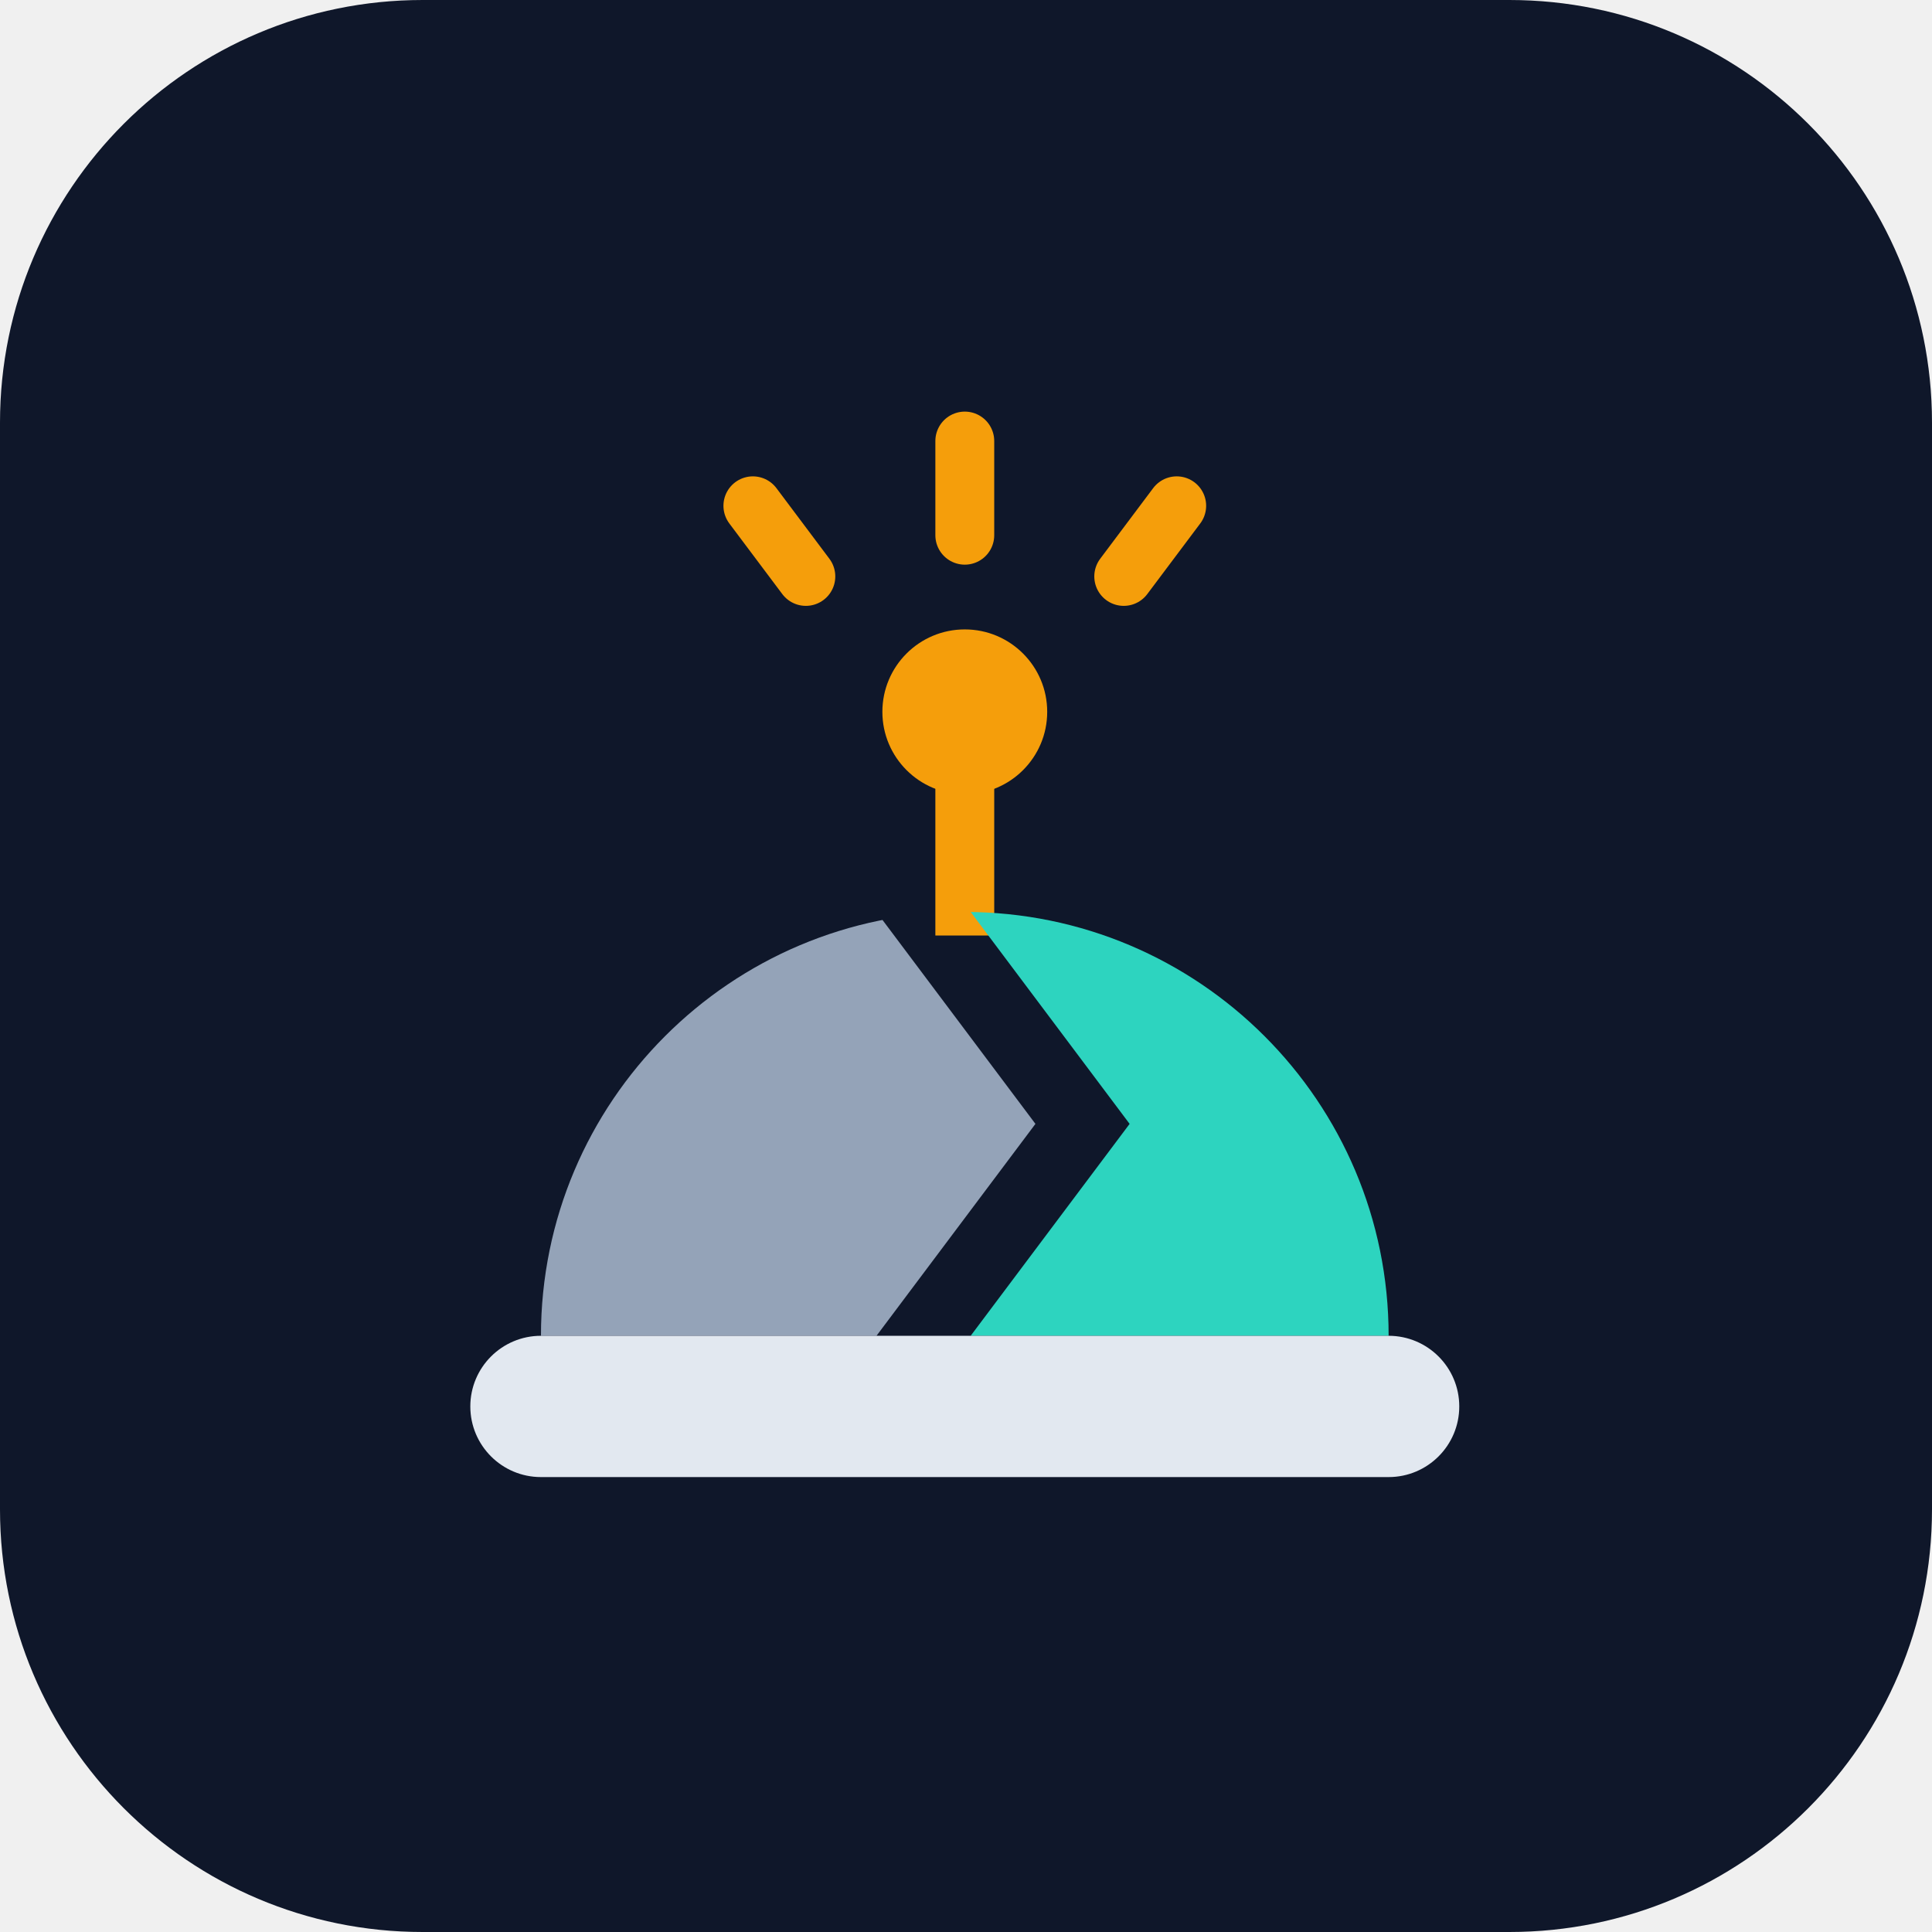
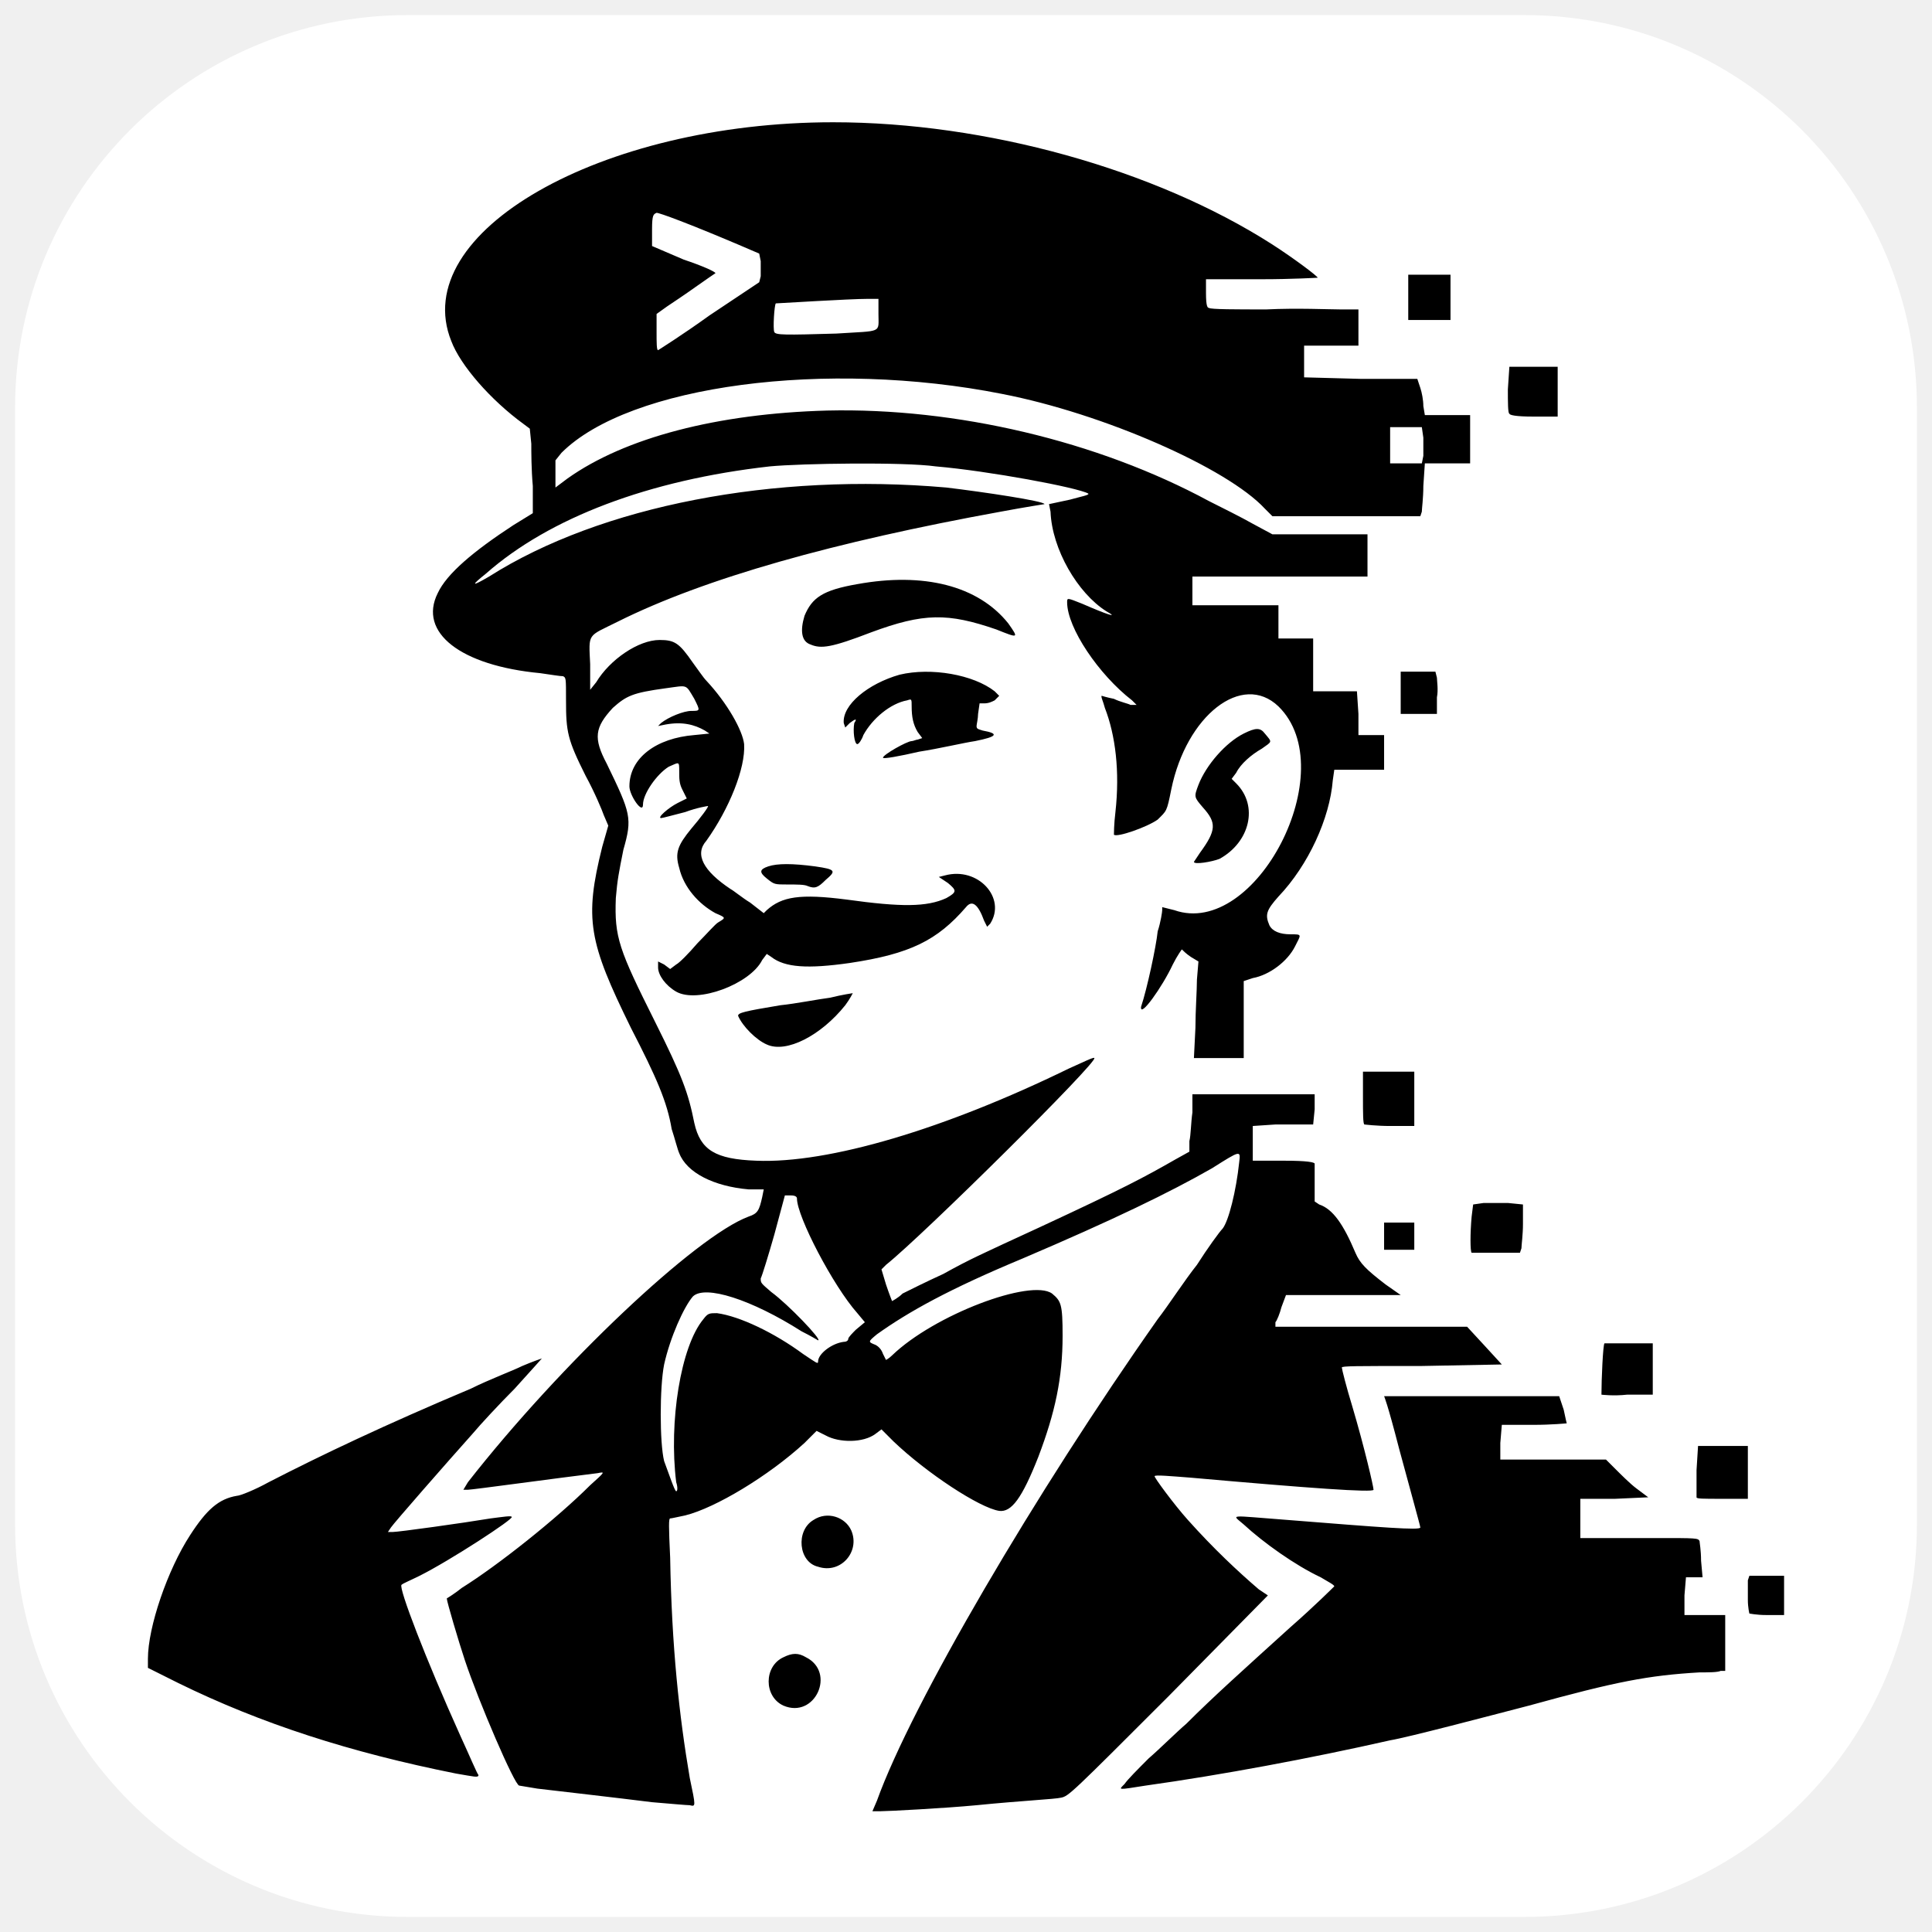
- <svg xmlns="http://www.w3.org/2000/svg" viewBox="0 0 128 128" width="128" height="128" role="img" aria-labelledby="t">
-   <rect width="128" height="128" rx="28" fill="#0F172A" />
-   <g transform="translate(14 18.3) scale(.78)">
-     <defs>
-       <clipPath id="dt">
-         <path d="M28 90a36 36 0 0 1 72 0z" />
-       </clipPath>
-     </defs>
-     <g stroke="#F59E0B" stroke-width="5" stroke-linecap="round">
-       <path d="M64 14v8M46 19.5l4.5 6M82 19.5l-4.5 6" />
-     </g>
-     <path fill="#F59E0B" d="M61.5 40h5v16h-5z" />
-     <circle cx="64" cy="37" r="7" fill="#F59E0B" />
-     <g clip-path="url(#dt)">
-       <path fill="#94A3B8" d="M0 40h46l24 32-24 32H0z" />
-       <path fill="#2DD4BF" d="M54 40l24 32-24 32h74V40z" />
-     </g>
-     <rect x="22" y="90" width="84" height="12" rx="6" fill="#E2E8F0" />
-   </g>
+ <svg xmlns="http://www.w3.org/2000/svg" viewBox="0 0 128 128" width="128" height="128" role="img" aria-labelledby="title desc">
+   <rect x="1" y="1" width="126" height="126" rx="26" fill="#FFFFFF" />
+   <path fill="#000000" fill-rule="evenodd" d="M58.1 119.3c2.3 -6.4 10.5 -20.4 18.6 -31.9c0.7 -0.9 1.8 -2.6 2.6 -3.6c0.7 -1.1 1.5 -2.2 1.7 -2.4c0.4 -0.5 0.9 -2.5 1.1 -4.4c0.1 -0.8 0.1 -0.8 -1.8 0.4c-2.8 1.6 -6.5 3.4 -12.6 6c-4.8 2 -7.5 3.5 -9.6 5c-0.6 0.5 -0.6 0.5 -0.1 0.7c0.2 0.1 0.4 0.3 0.5 0.6c0.1 0.2 0.2 0.4 0.2 0.4c0 0 0.2 -0.1 0.4 -0.3c2.8 -2.7 9.2 -5.1 10.6 -4.1c0.6 0.5 0.7 0.7 0.7 2.8c0 2.8 -0.5 5.1 -1.6 8c-1.1 2.8 -1.8 3.7 -2.6 3.6c-1.3 -0.2 -4.8 -2.5 -7 -4.6l-0.8 -0.8l-0.4 0.3c-0.8 0.6 -2.4 0.6 -3.3 0.1l-0.6 -0.3l-0.8 0.8c-2.4 2.2 -5.9 4.3 -7.9 4.8c-0.5 0.1 -0.9 0.2 -1 0.2c-0.1 0 -0.1 0.5 0 2.6c0.1 5.9 0.6 10.5 1.3 14.6c0.4 1.9 0.4 1.9 0 1.8c-0.2 0 -1.3 -0.1 -2.5 -0.2c-2.4 -0.3 -5.9 -0.7 -7.6 -0.9c-0.6 -0.1 -1.2 -0.2 -1.2 -0.2c-0.3 0 -2.7 -5.6 -3.6 -8.3c-0.4 -1.2 -1.2 -3.9 -1.2 -4.1c0 0 0.5 -0.3 1 -0.7c2.4 -1.5 6.3 -4.6 8.5 -6.8c1 -0.9 1 -0.9 0.5 -0.8c-2.5 0.3 -8.3 1.1 -8.6 1.1l-0.3 0l0.3 -0.5c6.1 -7.8 15.1 -16.3 18.6 -17.6c0.6 -0.2 0.7 -0.4 0.9 -1.3l0.1 -0.5l-1 0c-2.3 -0.2 -4.1 -1.1 -4.6 -2.4c-0.1 -0.2 -0.3 -1 -0.5 -1.6c-0.3 -1.8 -1 -3.4 -2.7 -6.7c-2.8 -5.7 -3.1 -7.2 -1.9 -12l0.4 -1.4l-0.3 -0.7c-0.1 -0.3 -0.6 -1.5 -1.2 -2.6c-1.2 -2.4 -1.3 -2.9 -1.3 -5c0 -1.5 0 -1.5 -0.2 -1.6c-0.2 0 -0.8 -0.1 -1.5 -0.2c-5.3 -0.5 -8.1 -2.7 -6.8 -5.3c0.6 -1.3 2.4 -2.8 5 -4.5l1.3 -0.8l0 -1.8c-0.1 -1.1 -0.1 -2.3 -0.1 -2.8l-0.1 -1l-0.4 -0.3c-2.2 -1.6 -4.2 -3.9 -4.8 -5.5c-2.9 -7.2 9.9 -14.5 25.3 -14.5c10.1 0 21.3 3.1 29.1 8.1c1.4 0.9 3 2.1 3 2.2c0 0 -1.7 0.1 -3.7 0.1l-3.7 0l0 0.9c0 0.9 0.1 1 0.2 1c0.1 0.1 1.8 0.1 3.8 0.1c2 -0.1 4.2 0 4.9 0l1.2 0l0 1.2l0 1.2l-1.8 0l-1.8 0l0 1.1l0 1l3.7 0.1l3.8 0l0.2 0.6c0.1 0.3 0.2 0.8 0.2 1.2l0.1 0.6l1.5 0l1.5 0l0 1.6l0 1.6l-1.5 0l-1.5 0l-0.1 1.5c0 0.8 -0.1 1.5 -0.1 1.7l-0.1 0.3l-4.9 0l-4.9 0l-0.5 -0.5c-2.5 -2.7 -10.7 -6.3 -17.4 -7.6c-11.6 -2.3 -24.7 -0.6 -29.2 3.9l-0.4 0.5l0 0.9l0 0.9l0.8 -0.6c3.8 -2.7 9.9 -4.3 17.2 -4.5c8.5 -0.2 17.9 2 25.3 6c0.8 0.4 2.2 1.1 2.9 1.5l1.3 0.7l3.2 0l3.1 0l0 1.4l0 1.4l-5.8 0l-5.8 0l0 1l0 0.9l2.9 0l2.8 0l0 1.1l0 1.1l1.1 0l1.2 0l0 1.7l0 1.8l1.5 0l1.4 0l0.1 1.5l0 1.4l0.9 0l0.8 0l0 1.1l0 1.2l-1.7 0l-1.6 0l-0.1 0.7c-0.2 2.5 -1.6 5.6 -3.6 7.7c-0.8 0.9 -0.9 1.2 -0.6 1.9c0.2 0.4 0.7 0.6 1.4 0.6c0.8 0 0.7 0 0.3 0.8c-0.5 1 -1.7 1.9 -2.8 2.1l-0.6 0.2l0 2.5l0 2.6l-1.7 0l-1.6 0l0.1 -2c0 -1.1 0.1 -2.5 0.1 -3.2l0.1 -1.2l-0.5 -0.3c-0.3 -0.2 -0.5 -0.4 -0.6 -0.5c0 0 -0.3 0.4 -0.6 1c-0.7 1.5 -2.2 3.6 -2.1 2.8c0.4 -1.2 1 -4 1.1 -5c0.2 -0.6 0.3 -1.3 0.3 -1.4l0 -0.2l0.8 0.2c5.4 1.9 11.2 -9.3 6.9 -13.5c-2.4 -2.3 -6.1 0.6 -7.1 5.5c-0.3 1.5 -0.3 1.4 -0.9 2c-0.7 0.5 -2.7 1.2 -2.9 1c0 0 0 -0.7 0.1 -1.5c0.3 -2.7 0 -5.1 -0.7 -6.9c-0.1 -0.4 -0.3 -0.8 -0.2 -0.8c0 0 0.3 0.1 0.8 0.2c0.4 0.2 0.9 0.3 1.1 0.4l0.4 0l-0.3 -0.3c-2.2 -1.7 -4.3 -4.8 -4.3 -6.5c0 -0.3 0 -0.3 1 0.1c1.6 0.7 2.5 1 1.6 0.5c-1.9 -1.2 -3.6 -4.1 -3.7 -6.6l-0.1 -0.5l1.4 -0.3c0.7 -0.2 1.3 -0.3 1.2 -0.4c-0.7 -0.4 -6.6 -1.5 -10.1 -1.8c-2.1 -0.3 -8.9 -0.2 -11 0c-8 0.9 -14.6 3.4 -18.8 7.1c-1 0.8 -1 0.9 0.2 0.2c7.4 -4.7 18.9 -6.9 30.3 -5.9c2.5 0.3 6.5 0.9 6.5 1.1c0 0 -1.3 0.2 -2.9 0.5c-11 2 -19.6 4.4 -25.4 7.3c-2 1 -1.9 0.7 -1.8 2.8l0 1.7l0.4 -0.5c0.9 -1.5 2.8 -2.8 4.2 -2.8c1 0 1.3 0.2 2.2 1.5c0.3 0.4 0.7 1 0.9 1.2c1.4 1.5 2.4 3.3 2.5 4.2c0.1 1.6 -1 4.3 -2.5 6.4c-0.8 0.9 -0.2 2 1.6 3.2c0.2 0.1 0.8 0.6 1.3 0.9l0.9 0.7l0.2 -0.2c1 -0.9 2.2 -1.1 5.3 -0.7c3.6 0.5 5.3 0.5 6.6 -0.1c0.7 -0.4 0.7 -0.5 0.1 -1l-0.6 -0.4l0.4 -0.1c2.2 -0.6 4.1 1.5 3 3.2l-0.2 0.2l-0.2 -0.4c-0.4 -1.1 -0.8 -1.4 -1.2 -0.9c-1.9 2.2 -3.7 3.1 -7.7 3.7c-2.8 0.4 -4.3 0.3 -5.2 -0.4l-0.3 -0.2l-0.3 0.4c-0.8 1.6 -4.3 2.9 -5.7 2.1c-0.7 -0.4 -1.2 -1.1 -1.2 -1.6l0 -0.4l0.4 0.2l0.4 0.3l0.4 -0.3c0.2 -0.1 0.8 -0.7 1.4 -1.4c0.6 -0.6 1.2 -1.3 1.4 -1.4c0.5 -0.3 0.5 -0.3 -0.2 -0.6c-1.1 -0.6 -2.1 -1.7 -2.4 -3c-0.3 -1 -0.1 -1.5 0.8 -2.6c0.6 -0.7 1.2 -1.5 1.1 -1.5c0 0 -0.7 0.1 -1.5 0.4c-0.8 0.2 -1.5 0.4 -1.6 0.4c-0.3 0 0.5 -0.7 1.1 -1l0.6 -0.3l-0.3 -0.6c-0.2 -0.4 -0.2 -0.7 -0.2 -1.2c0 -0.7 0 -0.6 -0.7 -0.3c-0.8 0.5 -1.7 1.8 -1.7 2.5c0 0.7 -0.9 -0.6 -0.9 -1.2c0 -1.9 1.8 -3.2 4.3 -3.4l1 -0.1l-0.3 -0.2c-0.7 -0.4 -1.5 -0.6 -2.6 -0.4l-0.5 0.1l0.2 -0.2c0.5 -0.4 1.5 -0.8 2 -0.8c0.6 0 0.6 0 0.2 -0.8c-0.6 -1 -0.4 -0.9 -1.9 -0.7c-2.2 0.3 -2.6 0.5 -3.5 1.3c-1.2 1.3 -1.3 2 -0.4 3.7c1.6 3.3 1.7 3.6 1.1 5.7c-0.3 1.5 -0.4 2 -0.5 3.2c-0.1 2.6 0.2 3.4 2.6 8.2c1.8 3.6 2.2 4.7 2.6 6.7c0.4 1.8 1.4 2.4 4.1 2.5c4.8 0.2 12.5 -2.1 20.7 -6.1c0.9 -0.4 1.7 -0.8 1.7 -0.7c0.3 0.2 -11.3 11.7 -13.8 13.7l-0.3 0.3l0.3 1c0.2 0.6 0.4 1.1 0.4 1.1c0 0 0.4 -0.2 0.7 -0.5c0.4 -0.2 1.6 -0.8 2.7 -1.3c1.8 -1 2.5 -1.3 6.4 -3.1c5.6 -2.6 6.9 -3.3 9 -4.5l0.9 -0.5l0 -0.7c0.1 -0.4 0.1 -1.2 0.2 -1.9l0 -1.2l4.1 0l4 0l0 1l-0.1 1l-0.5 0c-0.3 0 -1.2 0 -2 0l-1.5 0.1l0 1.1l0 1.2l2.1 0c1.5 0 2 0.1 2 0.2c0 0 0 0.6 0 1.3l0 1.2l0.3 0.2c0.9 0.3 1.6 1.3 2.4 3.2c0.3 0.7 0.7 1.1 2 2.1l1 0.7l-3.8 0l-3.8 0l-0.3 0.8c-0.1 0.4 -0.3 0.9 -0.4 1l0 0.3l6.3 0l6.4 0l1.2 1.3l1.1 1.2l-5.3 0.1c-4.4 0 -5.3 0 -5.3 0.1c0 0.1 0.3 1.3 0.7 2.6c0.8 2.7 1.4 5.3 1.4 5.5c0 0.2 -4.2 -0.1 -12.1 -0.8c-1.3 -0.1 -2.4 -0.2 -2.4 -0.1c-0.1 0 1.3 1.9 2.2 2.9c1.7 1.9 3.3 3.4 4.7 4.6l0.6 0.4l-6.6 6.7c-6.4 6.4 -6.6 6.6 -7.1 6.7c-0.4 0.1 -2.6 0.2 -5.6 0.5c-2.1 0.2 -5.9 0.4 -6.4 0.4l-0.5 0l0.3 -0.7zM44.8 98.2c-0.5 -4 0.3 -9 1.8 -10.8c0.3 -0.4 0.4 -0.4 0.9 -0.4c1.5 0.2 3.8 1.3 5.7 2.7c0.9 0.6 1 0.7 1 0.5c0 -0.5 0.9 -1.2 1.7 -1.3c0.2 0 0.3 -0.1 0.3 -0.2c0 -0.1 0.3 -0.4 0.5 -0.6l0.6 -0.5l-0.5 -0.6c-1.6 -1.8 -4 -6.4 -4 -7.6c0 -0.1 -0.1 -0.2 -0.4 -0.2l-0.4 0l-0.7 2.6c-0.4 1.4 -0.8 2.7 -0.9 2.9c0 0.3 0 0.3 0.7 0.9c1.1 0.8 3.4 3.2 3.1 3.2c0 0 -0.5 -0.3 -1.1 -0.6c-3.3 -2.1 -6.4 -3.1 -7.2 -2.3c-0.6 0.7 -1.5 2.7 -1.9 4.5c-0.3 1.5 -0.3 5.2 0 6.4c0.3 0.8 0.7 2 0.8 2c0.1 0 0.1 -0.3 0 -0.6zM94.3 30.2c0 -0.3 0 -0.9 0 -1.2l-0.1 -0.7l-1.1 0l-1 0l0 1.2l0 1.2l1 0l1.1 0l0.1 -0.5zM47 20.9l3.3 -2.2l0.1 -0.4c0 -0.3 0 -0.7 0 -1l-0.1 -0.5l-1.4 -0.6c-3.3 -1.4 -5.2 -2.1 -5.4 -2.1c-0.2 0.1 -0.3 0.1 -0.3 1.1l0 1.1l2.1 0.9c1.2 0.4 2.1 0.8 2.1 0.9c0 0 -0.6 0.4 -1.3 0.9c-0.7 0.5 -1.6 1.1 -1.9 1.3l-0.7 0.5l0 1.2c0 0.7 0 1.2 0.1 1.2c0 0 1.6 -1 3.4 -2.3zM55.4 22.1c3.1 -0.2 2.8 0 2.8 -1.3l0 -1l-0.7 0c-1.2 0 -6 0.3 -6.1 0.3c-0.1 0.1 -0.2 1.7 -0.1 1.9c0.1 0.2 0.7 0.2 4.1 0.1zM74.5 118.2c0.2 -0.3 0.9 -1 1.6 -1.7c0.7 -0.6 1.8 -1.7 2.5 -2.3c1.8 -1.8 3.7 -3.5 6.9 -6.4c1.6 -1.4 2.9 -2.7 2.9 -2.7c0 -0.1 -0.4 -0.3 -0.9 -0.6c-1.7 -0.8 -3.8 -2.3 -5.1 -3.5c-0.8 -0.7 -1.1 -0.6 2.9 -0.3c6.3 0.5 8.8 0.7 8.8 0.5c0 -0.1 -0.7 -2.6 -1.4 -5.2c-0.8 -3.1 -1 -3.5 -1 -3.5c0 0 2.6 0 5.8 0l5.8 0l0.3 0.9c0.1 0.5 0.2 0.9 0.2 0.9c0 0 -1 0.1 -2.2 0.1l-2.1 0l-0.1 1.2l0 1.1l3.5 0l3.5 0l0.6 0.6c0.4 0.4 1 1 1.4 1.3l0.8 0.6l-2.2 0.1l-2.3 0l0 1.3l0 1.3l1.1 0c0.7 0 2.5 0 4 0c2.6 0 2.7 0 2.8 0.2c0 0.1 0.1 0.6 0.1 1.3l0.1 1.1l-0.6 0l-0.5 0l-0.1 1.2l0 1.3l1.3 0l1.4 0l0 1.8l0 1.9l-0.3 0c-0.2 0.1 -0.8 0.1 -1.4 0.1c-3.4 0.2 -5.5 0.6 -11.3 2.2c-2.7 0.7 -8 2.1 -9.2 2.3c-5.3 1.2 -11.2 2.3 -16.2 3c-1.9 0.3 -1.8 0.3 -1.4 -0.1zM30.2 117.5c-7 -1.4 -12.9 -3.3 -18.4 -6l-2 -1l0 -0.6c0 -2.1 1.3 -5.9 2.8 -8.2c1.1 -1.7 1.9 -2.4 3.1 -2.6c0.2 0 1.2 -0.4 2.1 -0.9c3.5 -1.8 7.7 -3.8 13.4 -6.2c1.2 -0.6 2.8 -1.2 3.4 -1.5c0.7 -0.3 1.3 -0.5 1.3 -0.5c0 0 -0.8 0.9 -1.8 2c-1 1 -2.3 2.4 -2.8 3c-1.7 1.9 -5.2 5.9 -5.4 6.2l-0.2 0.3l0.3 0c0.4 0 4.7 -0.6 6.5 -0.9c0.8 -0.1 1.4 -0.2 1.4 -0.1c0.2 0.1 -4.1 2.9 -6.1 3.9c-0.6 0.3 -1.1 0.5 -1.2 0.6c-0.2 0.2 1.6 4.9 3.9 10c0.6 1.3 1.1 2.5 1.2 2.6c0 0.2 -0.3 0.1 -1.5 -0.1zM51.9 113c-1.3 -0.6 -1.3 -2.6 0 -3.2c0.6 -0.3 1 -0.3 1.5 0c2 1 0.6 4.1 -1.5 3.2zM115.9 106.9c0 0 -0.1 -0.4 -0.1 -0.9c0 -0.5 0 -1.1 0 -1.3l0.1 -0.3l1.2 0l1.1 0l0 1.3l0 1.3l-1.2 0c-0.6 0 -1.1 -0.1 -1.1 -0.1zM54.2 103.8c-1.3 -0.3 -1.5 -2.4 -0.3 -3.1c0.9 -0.6 2.1 -0.2 2.5 0.7c0.6 1.4 -0.7 2.9 -2.2 2.4zM112.4 99.2c0 -0.1 0 -0.9 0 -1.8l0.1 -1.6l1.6 0l1.7 0l0 1.7l0 1.8l-1.7 0c-1.3 0 -1.7 0 -1.7 -0.1zM106.1 92.4c0 -1 0.1 -3.3 0.2 -3.4c0 0 0.8 0 1.6 0l1.6 0l0 1.7l0 1.7l-1.7 0c-0.9 0.1 -1.7 0 -1.7 0zM97.5 83c-0.1 -0.1 -0.1 -1.3 0 -2.4l0.1 -0.8l0.7 -0.1c0.4 0 1.1 0 1.6 0l1 0.1l0 1.3c0 0.7 -0.1 1.4 -0.1 1.6l-0.1 0.3l-1.6 0c-0.8 0 -1.6 0 -1.6 0zM91.7 81.9l0 -0.9l1 0l1 0l0 0.9l0 0.9l-1 0l-1 0l0 -0.9zM90.4 74.5c-0.1 0 -0.1 -0.8 -0.1 -1.8l0 -1.7l1.7 0l1.7 0l0 1.8l0 1.8l-1.6 0c-0.9 0 -1.7 -0.1 -1.7 -0.1zM50.8 69.2c-0.7 -0.3 -1.6 -1.2 -1.9 -1.9c0 -0.2 0.4 -0.3 2.8 -0.7c1 -0.1 2.5 -0.4 3.3 -0.5c0.8 -0.2 1.5 -0.3 1.5 -0.3c0 0 -0.2 0.4 -0.5 0.8c-1.6 2 -3.9 3.2 -5.2 2.6zM53.5 58.7c-0.2 -0.1 -0.7 -0.1 -1.3 -0.1c-0.9 0 -0.9 0 -1.4 -0.4c-0.5 -0.4 -0.5 -0.6 0.1 -0.8c0.6 -0.2 1.6 -0.2 3.1 0c1.4 0.2 1.4 0.3 0.7 0.9c-0.5 0.5 -0.7 0.6 -1.2 0.4zM79.1 57.1c0 0 0.2 -0.3 0.4 -0.6c1.1 -1.5 1.1 -2 0.2 -3c-0.6 -0.7 -0.6 -0.7 -0.3 -1.5c0.5 -1.3 1.8 -2.8 3 -3.4c0.8 -0.4 1.1 -0.4 1.4 0c0.5 0.6 0.5 0.5 -0.2 1c-0.7 0.4 -1.4 1 -1.7 1.6l-0.3 0.4l0.3 0.3c1.5 1.5 0.9 3.9 -1.1 5c-0.5 0.2 -1.7 0.4 -1.7 0.2zM58.5 50.2c0 -0.2 1.6 -1.1 1.9 -1.1c0.1 0 0.3 -0.1 0.4 -0.1l0.3 -0.1l-0.3 -0.4c-0.3 -0.5 -0.4 -1 -0.4 -1.7c0 -0.5 0 -0.5 -0.3 -0.4c-1.1 0.2 -2.3 1.2 -2.9 2.3c-0.1 0.3 -0.3 0.6 -0.4 0.6c-0.2 0 -0.3 -0.9 -0.2 -1.4c0.2 -0.3 0.1 -0.3 -0.3 0l-0.3 0.3l-0.1 -0.3c-0.1 -1.2 1.6 -2.6 3.7 -3.2c2.1 -0.5 4.9 0 6.3 1.1l0.3 0.3l-0.3 0.3c-0.2 0.1 -0.4 0.2 -0.7 0.2l-0.3 0l-0.1 0.7c0 0.3 -0.1 0.7 -0.1 0.8c0 0.2 0.1 0.2 0.4 0.3c1.1 0.2 1 0.4 -0.5 0.7c-0.7 0.1 -2.4 0.5 -3.7 0.7c-1.3 0.3 -2.4 0.5 -2.4 0.4zM92.8 45.9l0 -1.4l1.2 0l1.1 0l0.1 0.4c0 0.2 0.1 0.8 0 1.3l0 1.1l-1.2 0l-1.2 0l0 -1.4zM53.7 42.7c-0.6 -0.2 -0.7 -0.9 -0.4 -1.9c0.5 -1.2 1.2 -1.7 3.5 -2.1c4.4 -0.8 8 0.1 10 2.6c0.7 1 0.7 1 -0.8 0.4c-3.2 -1.1 -4.8 -1.1 -8.3 0.2c-2.6 1 -3.3 1.1 -4 0.8zM100 27.4c-0.1 0 -0.1 -0.8 -0.1 -1.6l0.1 -1.5l1.6 0l1.6 0l0 1.6l0 1.7l-1.6 0c-1.2 0 -1.6 -0.1 -1.6 -0.2zM93.3 19.7l0 -1.5l1.4 0l1.4 0l0 0.3c0 0.2 0 0.9 0 1.5l0 1.2l-1.4 0l-1.4 0l0 -1.5z" />
</svg>
